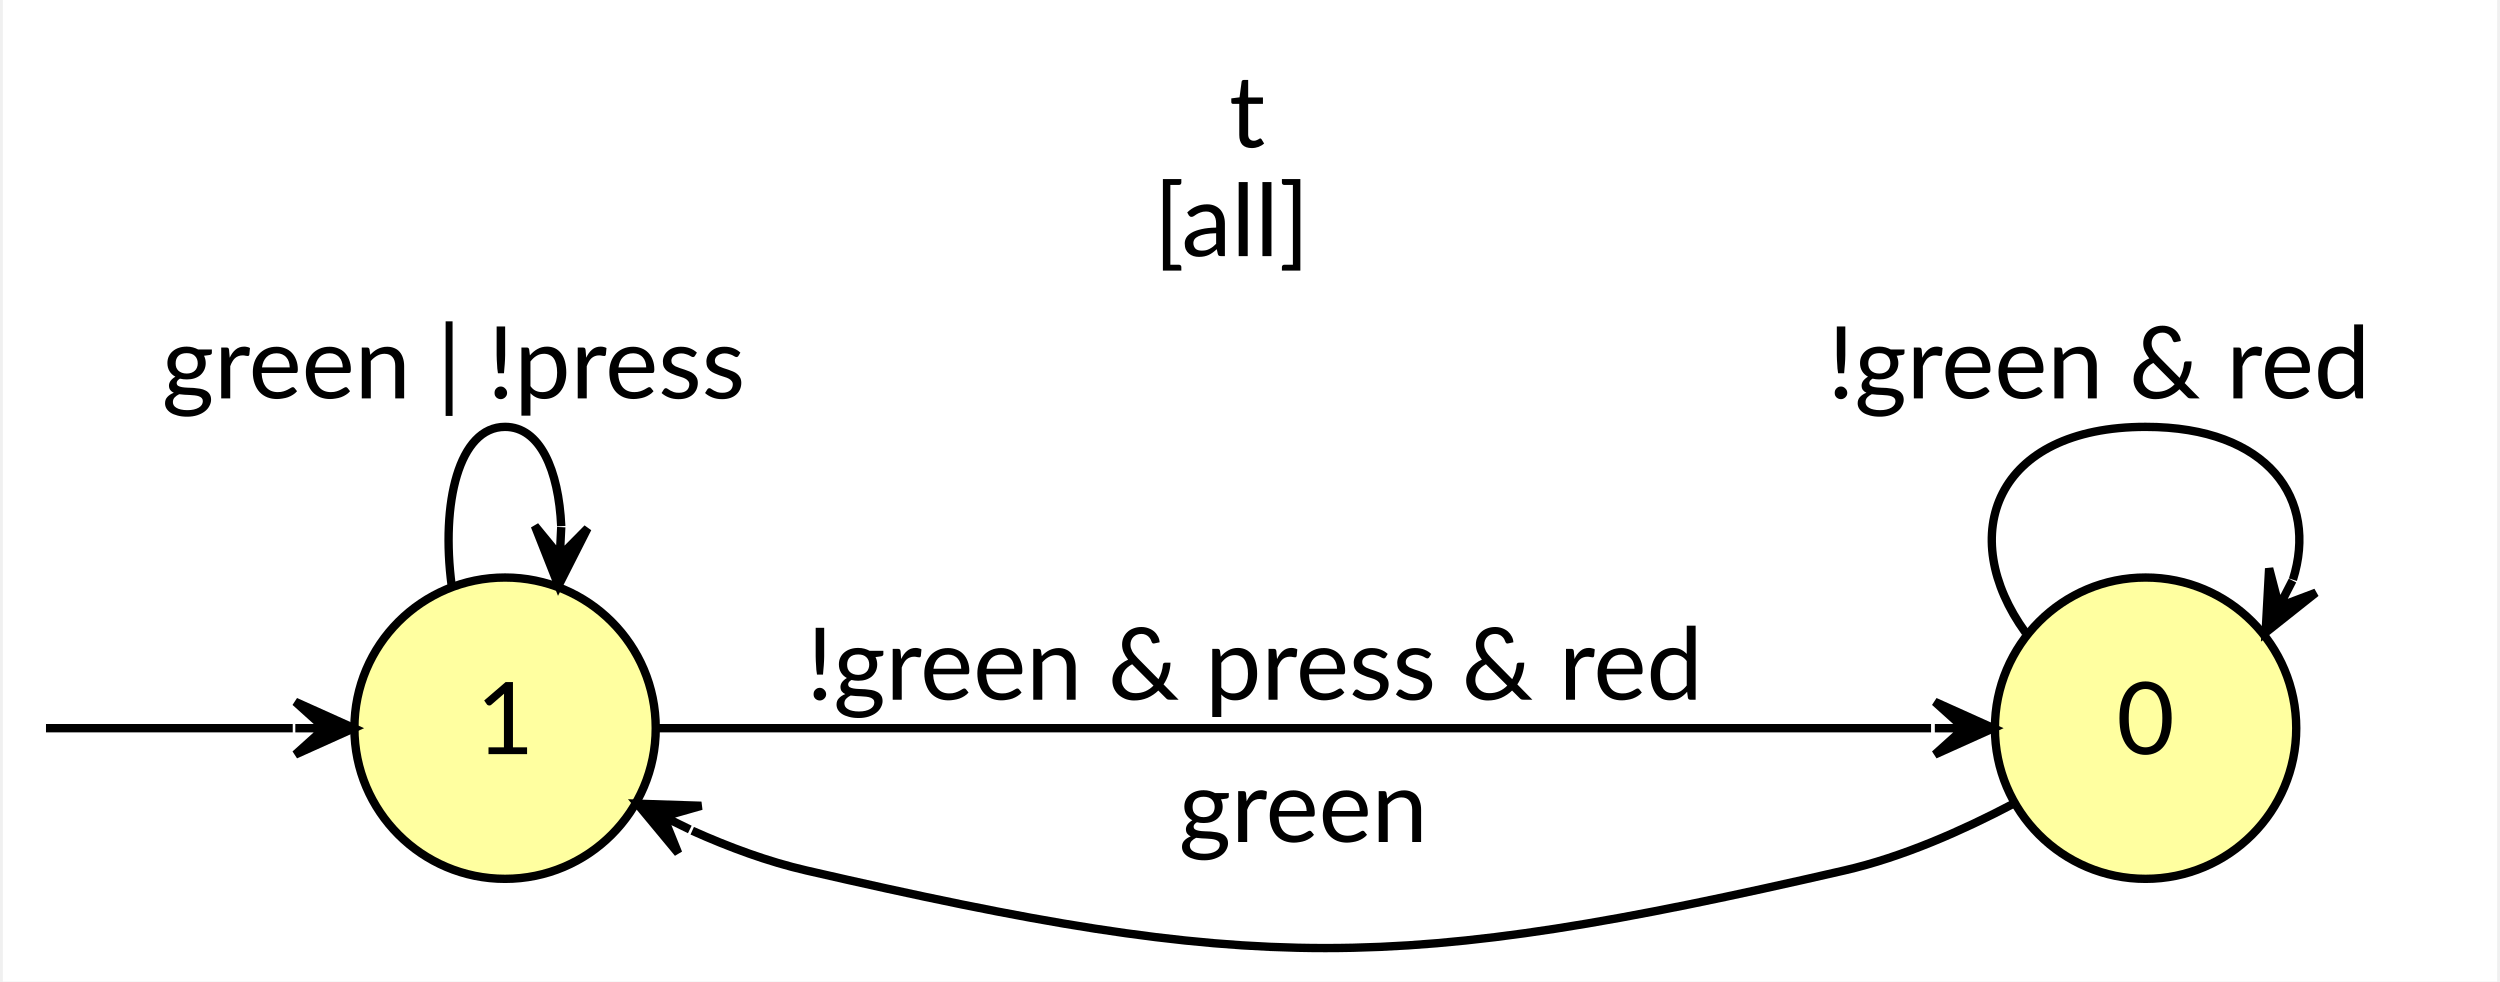
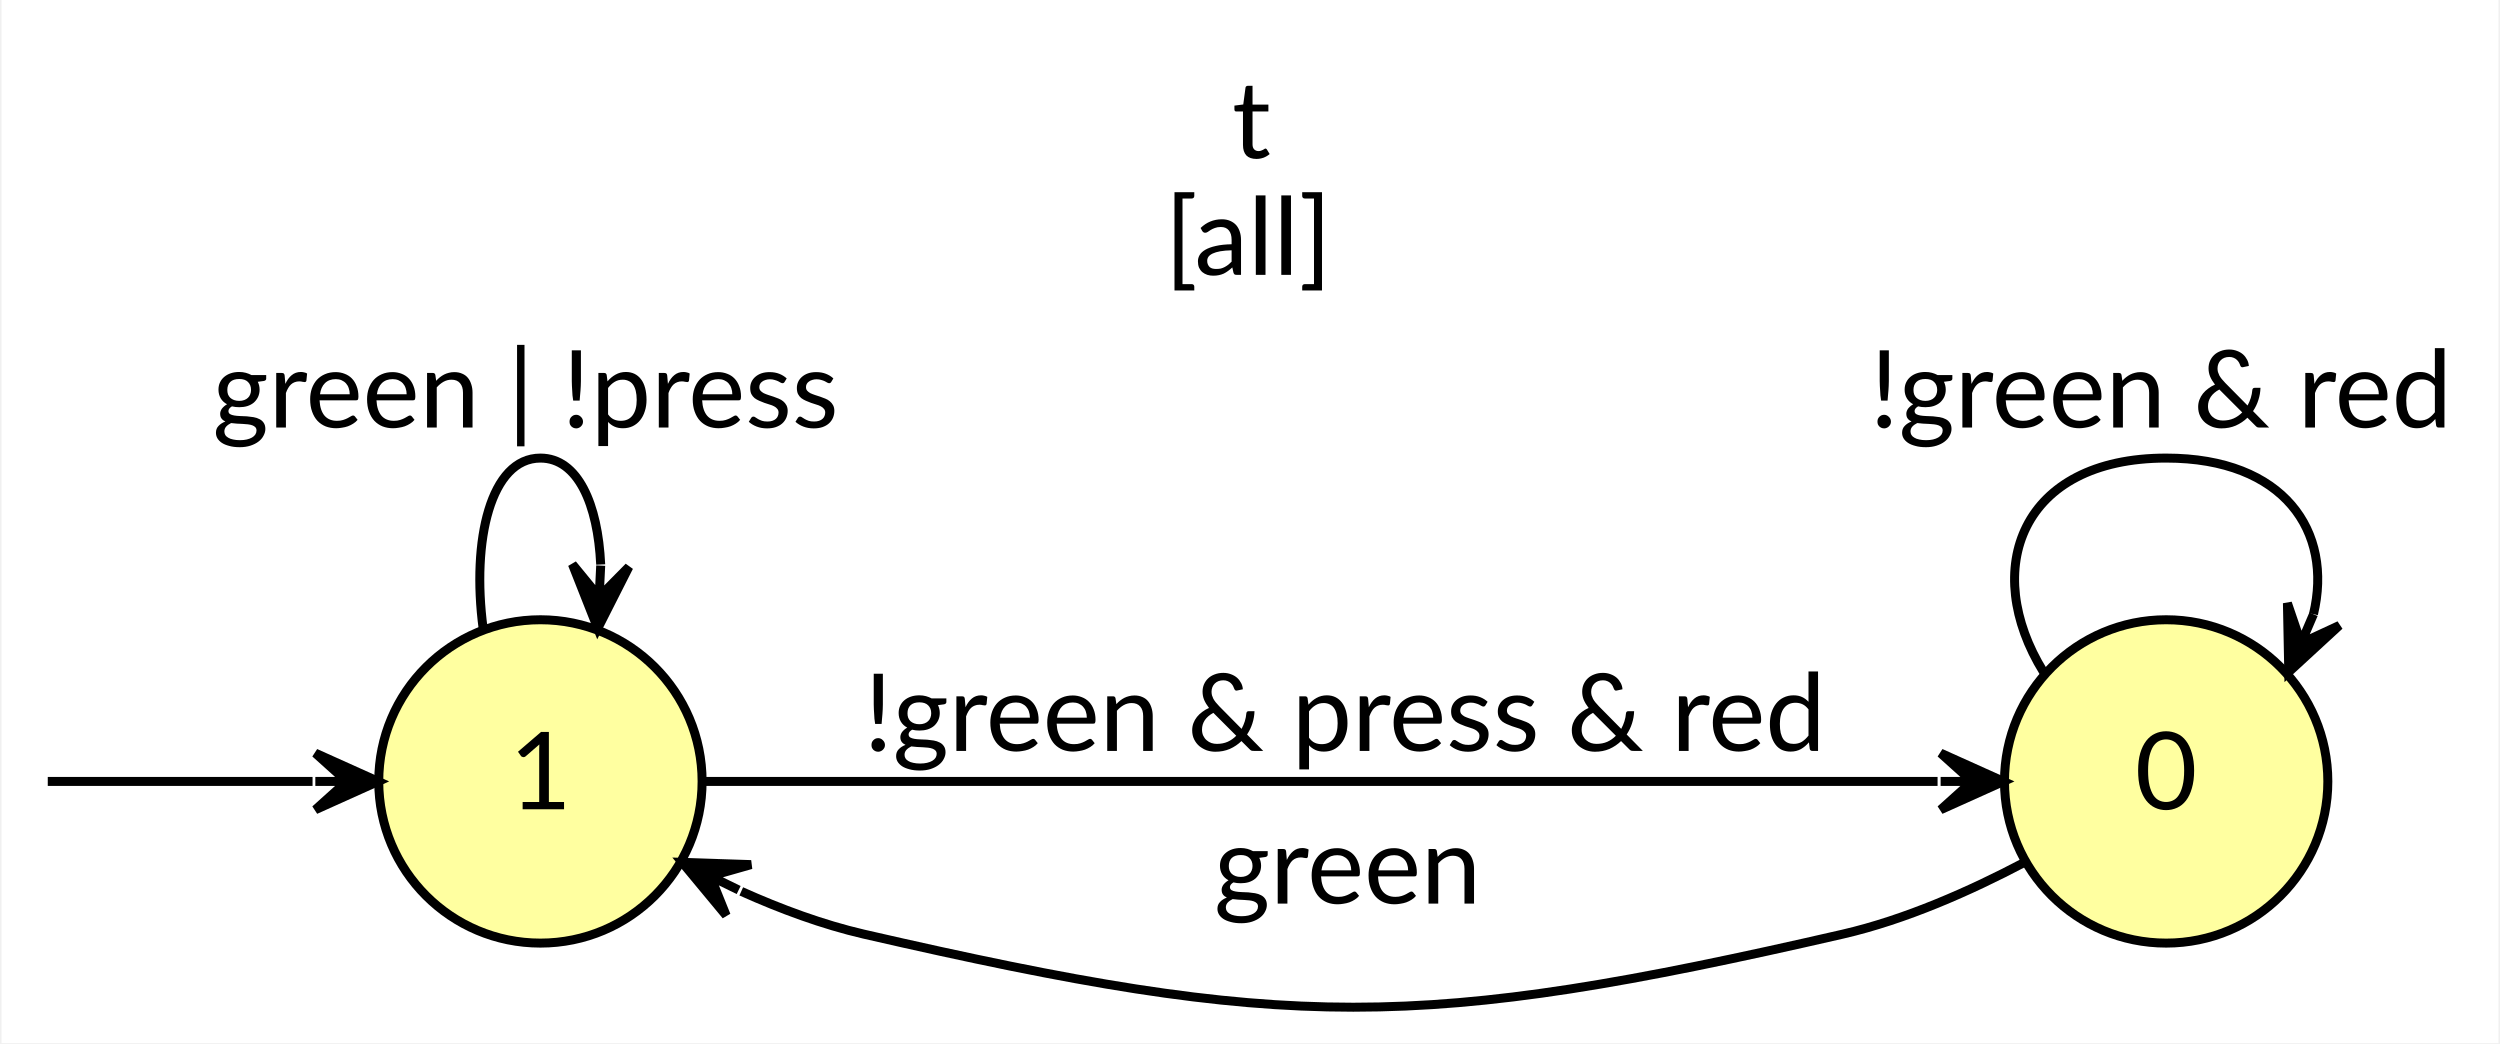
- <svg xmlns="http://www.w3.org/2000/svg" width="298pt" height="156" viewBox="0 0 298 117.27">
-   <g class="graph" transform="translate(4 113.27)">
-     <path fill="#fff" stroke="transparent" d="M-4 4v-117.27h298V4H-4z" />
-     <text x="142.5" y="-95.67" font-family="Lato" font-size="12">t</text>
-     <text x="133.5" y="-82.67" font-family="Lato" font-size="12">[all]</text>
+ <svg xmlns="http://www.w3.org/2000/svg" width="278pt" height="116pt" viewBox="0 0 278 116.14">
+   <g class="graph" transform="translate(4 112.14)">
+     <path fill="#fff" stroke="transparent" d="M-4 4v-116.14h278V4H-4z" />
+     <text x="133" y="-94.54" font-family="Lato" font-size="12">t</text>
+     <text x="125.5" y="-81.54" font-family="Lato" font-size="12">[all]</text>
    <g class="node">
-       <circle fill="#ffffa0" stroke="#000" cx="56" cy="-26.27" r="18" />
-       <text text-anchor="middle" x="56" y="-23.17" font-family="Lato" font-size="12">1</text>
+       <circle fill="#ffffa0" stroke="#000" cx="56" cy="-25.14" r="18" />
+       <text text-anchor="middle" x="56" y="-22.04" font-family="Lato" font-size="12">1</text>
    </g>
    <g class="edge">
-       <path fill="none" stroke="#000" d="M1.15-26.27h29.48" />
-       <path stroke="#000" d="M37.94-26.27l-7-3.15 3.5 3.15h-3.5 3.5l-3.5 3.15 7-3.15h0z" />
+       <path fill="none" stroke="#000" d="M1.15-25.14h29.48" />
+       <path stroke="#000" d="M37.94-25.14l-7-3.15 3.5 3.15h-3.5 3.5l-3.5 3.15 7-3.15h0z" />
    </g>
    <g class="edge">
-       <path fill="none" stroke="#000" d="M49.62-43.3c-1.3-9.82.83-18.97 6.38-18.97 4.17 0 6.4 5.15 6.71 11.86" />
-       <path stroke="#000" d="M62.38-43.3l3.47-6.85-3.31 3.35.17-3.49h0l-.17 3.49-2.98-3.64 2.82 7.14h0z" />
-       <text x="15" y="-65.67" font-family="Lato" font-size="12">green | !press</text>
+       <path fill="none" stroke="#000" d="M49.62-42.18c-1.3-9.82.83-18.96 6.38-18.96 4.17 0 6.4 5.14 6.71 11.85" />
+       <path stroke="#000" d="M62.38-42.18l3.47-6.85-3.31 3.35.17-3.49h0l-.17 3.49-2.98-3.64 2.82 7.14h0z" />
+       <text x="19.5" y="-64.54" font-family="Lato" font-size="12">green | !press</text>
    </g>
    <g class="node">
-       <circle fill="#ffffa0" stroke="#000" cx="252" cy="-26.27" r="18" />
-       <text text-anchor="middle" x="252" y="-23.17" font-family="Lato" font-size="12">0</text>
+       <circle fill="#ffffa0" stroke="#000" cx="237" cy="-25.14" r="18" />
+       <text text-anchor="middle" x="237" y="-22.04" font-family="Lato" font-size="12">0</text>
    </g>
    <g class="edge">
-       <path fill="none" stroke="#000" d="M74.22-26.27h152.15" />
-       <path stroke="#000" d="M233.82-26.27l-7-3.15 3.5 3.15h-3.5 3.5l-3.5 3.15 7-3.15h0z" />
-       <text x="92" y="-29.67" font-family="Lato" font-size="12">!green &amp; press &amp; red</text>
+       <path fill="none" stroke="#000" d="M74.16-25.14h137.39" />
+       <path stroke="#000" d="M218.89-25.14l-7-3.15 3.5 3.15h-3.5 3.5l-3.5 3.15 7-3.15h0z" />
+       <text x="92" y="-28.54" font-family="Lato" font-size="12">!green &amp; press &amp; red</text>
    </g>
    <g class="edge">
-       <path fill="none" stroke="#000" d="M236.22-17.25c-6.04 3.19-13.24 6.38-20.22 7.98-53.71 12.36-70.29 12.36-124 0-4.58-1.05-9.25-2.78-13.64-4.75" />
-       <path stroke="#000" d="M71.78-17.25l4.9 5.91-1.76-4.37 3.15 1.54h0l-3.15-1.54L79.45-17l-7.67-.25h0z" />
-       <text x="136.5" y="-12.67" font-family="Lato" font-size="12">green</text>
+       <path fill="none" stroke="#000" d="M221.22-16.13c-6.04 3.19-13.24 6.38-20.22 7.99-47.21 10.85-61.79 10.85-109 0-4.58-1.06-9.25-2.79-13.64-4.76" />
+       <path stroke="#000" d="M71.78-16.13l4.9 5.91-1.76-4.37 3.15 1.54h0l-3.15-1.54 4.53-1.29-7.67-.25h0z" />
+       <text x="131" y="-11.54" font-family="Lato" font-size="12">green</text>
    </g>
    <g class="edge">
-       <path fill="none" stroke="#000" d="M237.66-37.69c-8.43-11.63-3.65-24.58 14.34-24.58 14.76 0 20.63 8.71 17.6 18.26" />
-       <path stroke="#000" d="M266.34-37.69l6.01-4.77-4.4 1.66 1.6-3.11h0l-1.6 3.11-1.19-4.56-.42 7.67h0z" />
-       <text x="214" y="-65.67" font-family="Lato" font-size="12">!green &amp; red</text>
+       <path fill="none" stroke="#000" d="M223.35-37.32c-7.07-11.43-2.52-23.82 13.65-23.82 13.14 0 18.61 8.18 16.4 17.38" />
+       <path stroke="#000" d="M250.65-37.32l5.64-5.19-4.27 1.98 1.38-3.22h0l-1.38 3.22-1.52-4.46.15 7.67h0z" />
+       <text x="204" y="-64.54" font-family="Lato" font-size="12">!green &amp; red</text>
    </g>
  </g>
</svg>
